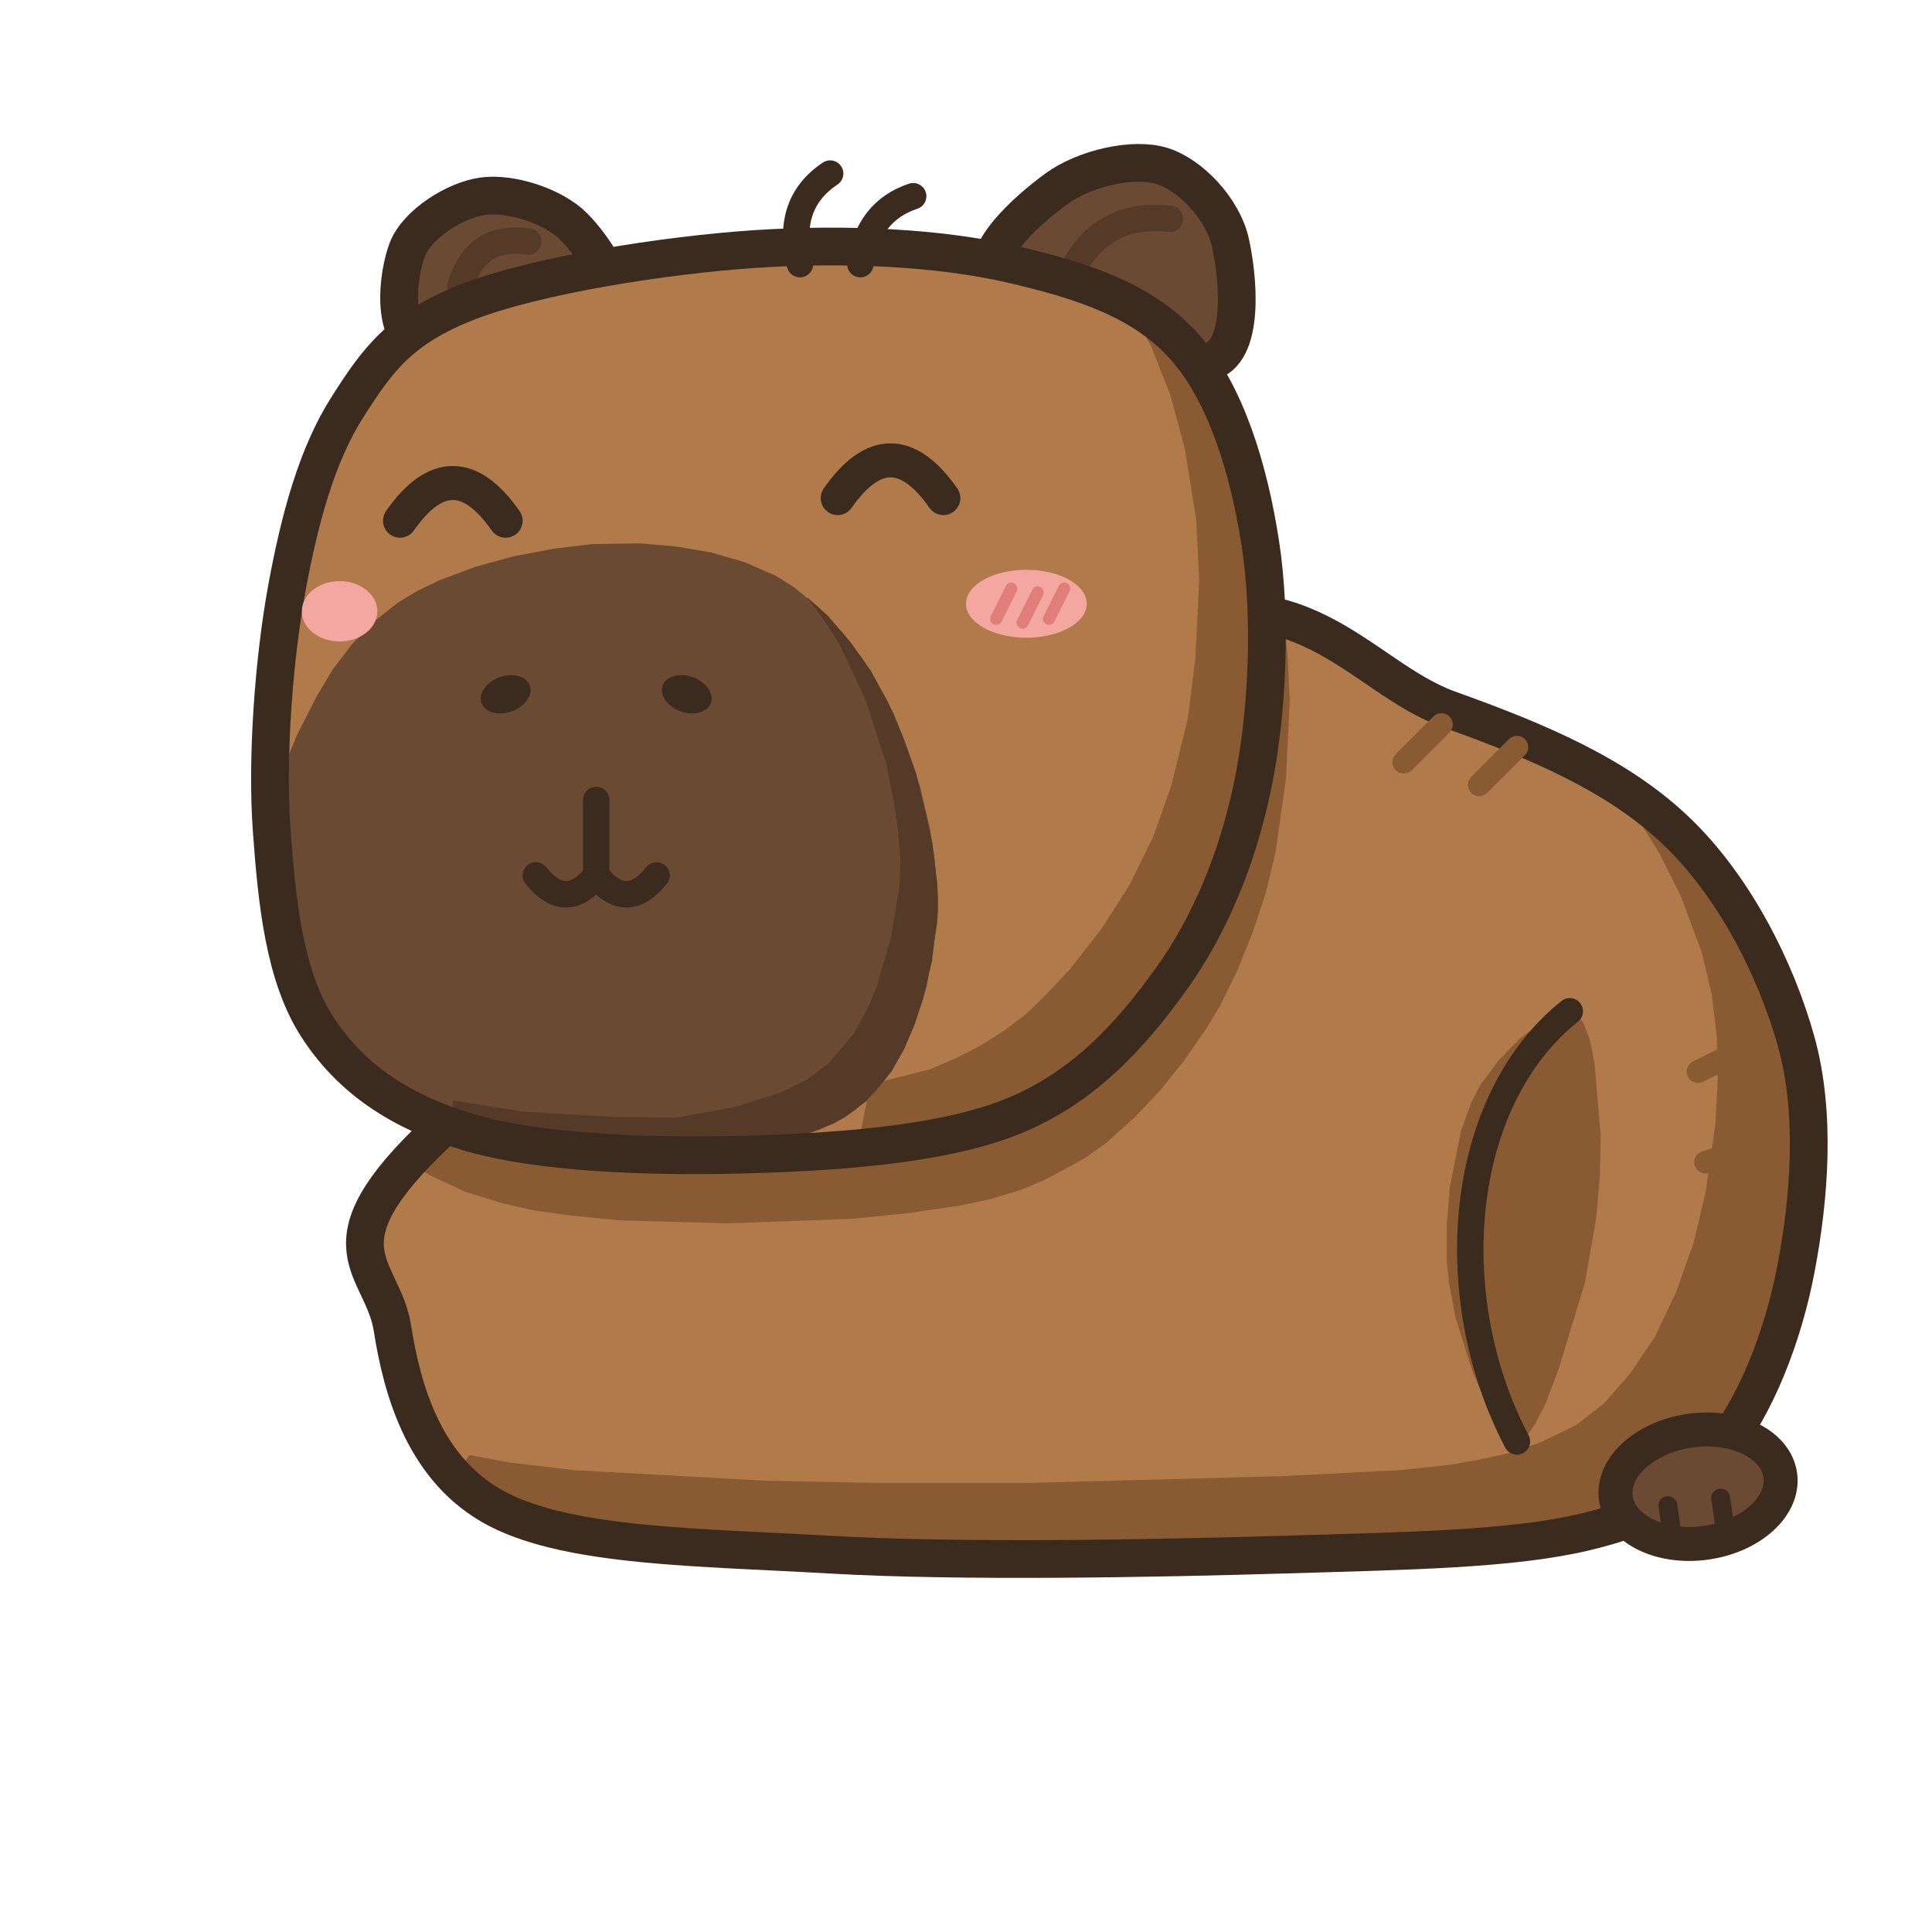
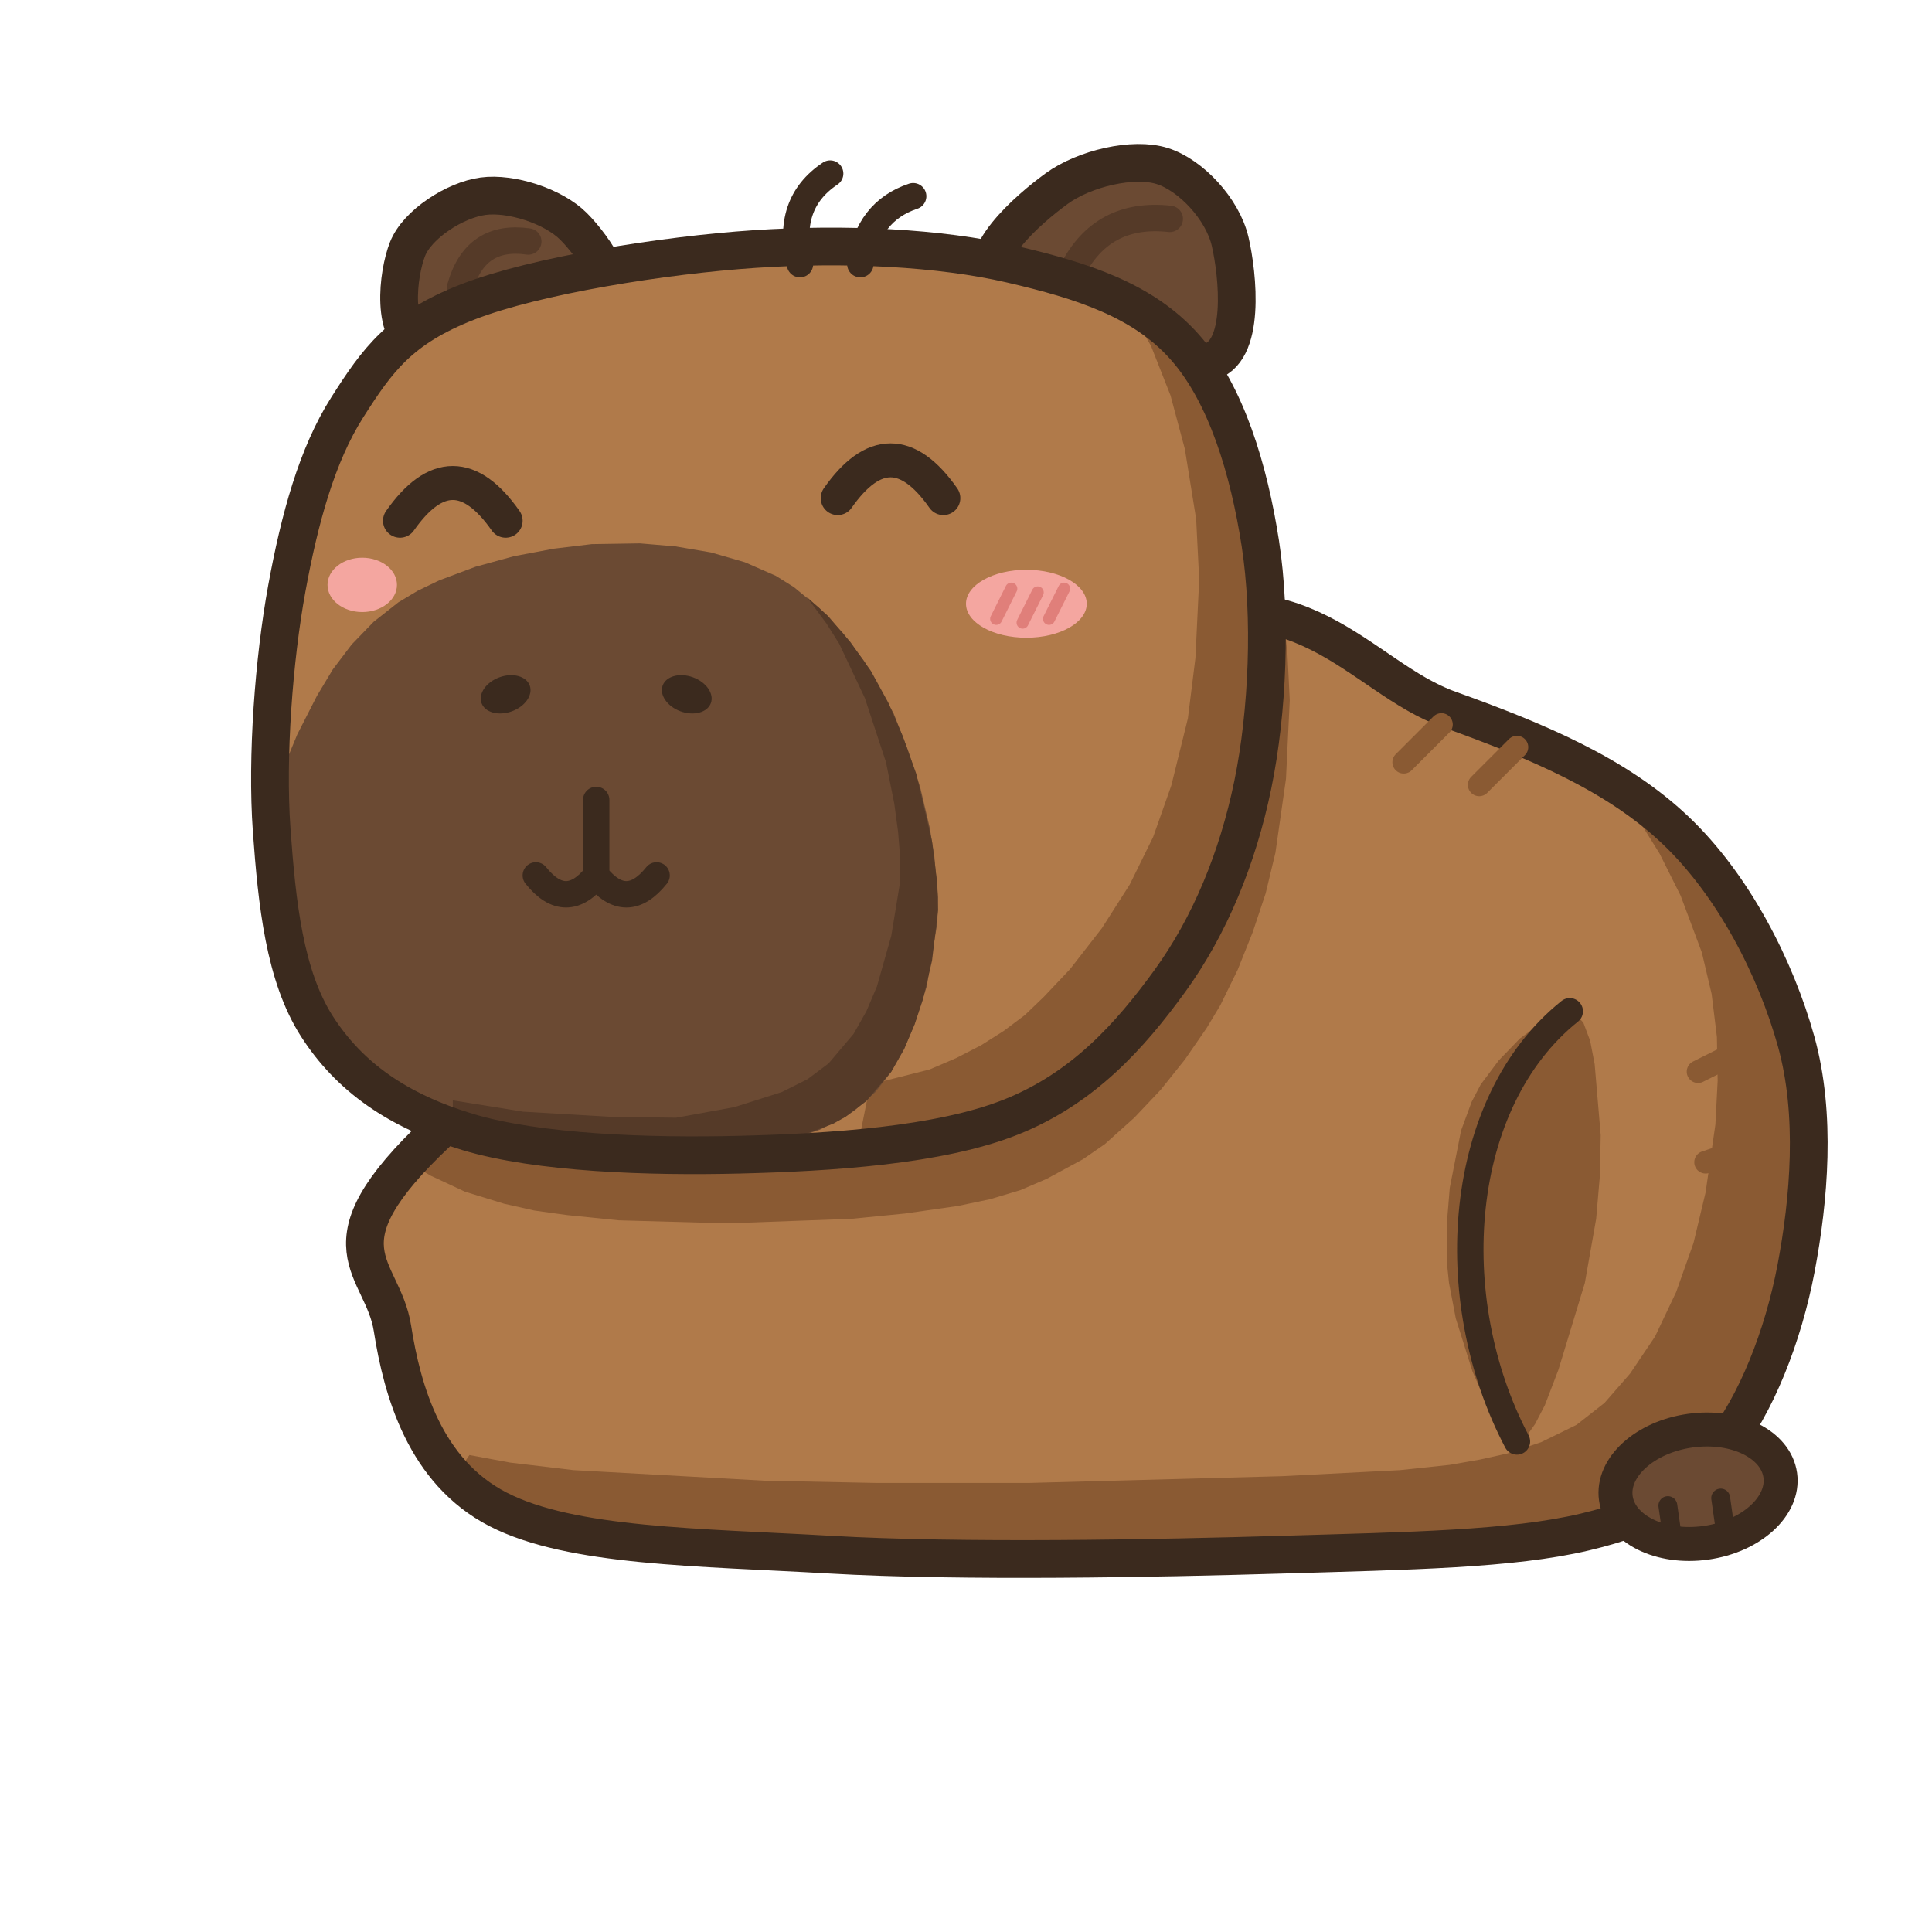
<svg xmlns="http://www.w3.org/2000/svg" viewBox="0 0 256 256">
  <path d="M150 84C172.3 74.7 180 89.7 192 94C204 98.3 214.3 102.7 222 110C229.7 117.3 235.3 128.3 238 138C240.7 147.7 239.7 159 238 168C236.3 177 232.7 186.2 228 192C223.3 197.8 219.7 200.7 210 203C200.3 205.3 186.7 205.5 170 206C153.3 206.5 127.3 207 110 206C92.7 205 75.7 205 66 200C56.3 195 53.3 184.3 52 176C50.7 167.7 41.7 165.3 58 150C74.3 134.7 127.7 93.3 150 84Z" fill="#B07A4A" />
  <path d="M60.3 195.6 L64.3 199 L67.9 200.9 L72.2 202.3 L77 203.4 L82.3 204.2 L91 205 L120.5 206.4 L136.2 206.6 L152.2 206.4 L192.6 205.2 L199.8 204.6 L206.2 203.8 L211.7 202.6 L216.2 201.1 L219.8 199.4 L222.8 197.4 L225.4 195 L228 192 L230.5 188.4 L232.8 184.2 L234.7 179.6 L236.4 174.7 L237.7 169.7 L238.8 162.7 L239.4 157.1 L239.6 151.3 L239.4 145.5 L238.8 141.7 L238 138 L236.2 132.5 L233.8 126.8 L231.9 123.1 L228.6 117.8 L226.1 114.5 L223.4 111.4 L220.5 108.7 L217.4 106.2 L213.2 103.4 L216.6 107.8 L219.9 113.1 L222.7 118.7 L225.5 126.2 L226.8 131.7 L227.5 137.4 L227.6 143.2 L227.3 149 L226 158 L224.4 164.7 L222.1 171.2 L219.3 177.1 L216 182 L212.6 185.9 L208.9 188.8 L204.2 191.1 L199.7 192.6 L196.1 193.4 L192.1 194.1 L185.5 194.8 L169.9 195.6 L136.3 196.5 L116.2 196.5 L101.3 196.2 L76 194.8 L67.6 193.8 L62.2 192.8Z" fill="#8A5A33" />
  <path d="M54 154 L57.1 155.8 L61.6 157.9 L66.8 159.5 L70.8 160.4 L75.1 161 L82 161.7 L96.4 162.1 L112.8 161.5 L119.9 160.8 L126.9 159.8 L131.2 158.9 L135.2 157.7 L138.7 156.2 L143.5 153.6 L146.4 151.6 L150.3 148.1 L153.8 144.4 L157 140.4 L159.9 136.2 L161.7 133.2 L164 128.5 L166 123.5 L167.7 118.4 L169 113 L170.4 103.2 L170.9 92.8 L170.6 86.7 L170.1 82 L167.2 81.3 L164.3 81 L161.1 81.1 L157.7 81.6 L154 82.5 L150 84 L145.5 86.1 L134.6 92.2 L128.5 96.1 L115.4 104.9 L101.8 114.8 L88.4 124.8 L76.1 134.5 L65.7 143.1 L58 150Z" fill="#8A5A33" />
  <path d="M207.4 134 L205.1 134.9 L201.4 137.6 L198.6 140.5 L196.2 143.7 L195 146 L193.6 149.8 L192.1 157.4 L191.7 162.3 L191.7 167.1 L192 170 L192.9 174.7 L195.1 181.7 L197.1 186.3 L199.1 189.7 L200.4 190.8 L201 191 L202.2 190.4 L203.4 188.7 L204.7 186.2 L206.5 181.5 L210 170 L211.5 161.5 L212 155.7 L212.1 150.4 L211.3 141 L210.7 137.9 L209.8 135.5 L208.5 134.1Z" fill="#8A5A33" />
  <path d="M150 84C172.3 74.7 180 89.7 192 94C204 98.3 214.3 102.7 222 110C229.7 117.3 235.3 128.3 238 138C240.7 147.7 239.7 159 238 168C236.3 177 232.7 186.2 228 192C223.3 197.8 219.7 200.7 210 203C200.3 205.3 186.7 205.5 170 206C153.3 206.5 127.3 207 110 206C92.7 205 75.7 205 66 200C56.3 195 53.3 184.3 52 176C50.7 167.7 41.7 165.3 58 150C74.3 134.7 127.7 93.3 150 84Z" fill="none" stroke="#3B2A1E" stroke-width="5" stroke-linecap="round" stroke-linejoin="round" />
  <path d="M208 134 C193 146 191 172 201 191" fill="none" stroke="#3B2A1E" stroke-width="3.5" stroke-linecap="round" stroke-linejoin="round" />
  <path d="M186 101 L191 96 M196 104 L201 99 M225 142 L231 139 M226 154 L232 152" fill="none" stroke="#8A5A33" stroke-width="3" stroke-linecap="round" stroke-linejoin="round" />
  <ellipse cx="225" cy="197" rx="11" ry="7.5" transform="rotate(-8 225 197)" fill="#6B4A33" stroke="#3B2A1E" stroke-width="4.5" />
  <path d="M221 199.5 L221.5 203 M228 198.5 L228.5 202" fill="none" stroke="#3B2A1E" stroke-width="2.5" stroke-linecap="round" stroke-linejoin="round" />
  <path d="M56 46C51.7 44.5 52.7 36.3 54 33C55.3 29.7 60.3 26.5 64 26C67.7 25.5 73.3 27.3 76 30C78.7 32.7 83.3 39.3 80 42C76.7 44.7 60.3 47.5 56 46Z" fill="#6B4A33" stroke="#3B2A1E" stroke-width="5" stroke-linejoin="round" stroke-linecap="round" />
  <path d="M61 38 Q63 31 70 32" fill="none" stroke="#553A28" stroke-width="3.5" stroke-linecap="round" stroke-linejoin="round" />
  <path d="M132 38C128.7 34.2 136.3 27.7 140 25C143.7 22.3 150.2 20.8 154 22C157.8 23.2 162 27.7 163 32C164 36.3 165.2 47 160 48C154.8 49 135.3 41.8 132 38Z" fill="#6B4A33" stroke="#3B2A1E" stroke-width="5" stroke-linejoin="round" stroke-linecap="round" />
  <path d="M142 36 Q146 28 155 29" fill="none" stroke="#553A28" stroke-width="3.5" stroke-linecap="round" stroke-linejoin="round" />
  <path d="M62 40C71 36.5 88 33.8 100 33C112 32.2 124.5 32.8 134 35C143.5 37.2 151.5 39.8 157 46C162.5 52.2 165.5 62.3 167 72C168.5 81.7 168 94.3 166 104C164 113.7 160.3 122.7 155 130C149.7 137.3 143.5 144.2 134 148C124.5 151.8 110 152.7 98 153C86 153.3 71.3 152.8 62 150C52.7 147.2 46.3 142.7 42 136C37.7 129.3 36.7 119.7 36 110C35.3 100.3 36.3 87.3 38 78C39.7 68.7 42 60.3 46 54C50 47.7 53 43.5 62 40Z" fill="#B07A4A" />
  <path d="M113.6 152.2 L123.9 150.8 L128.2 149.9 L132.2 148.7 L135.7 147.2 L139 145.5 L142 143.6 L144.8 141.5 L147.3 139.1 L150.8 135.4 L154 131.4 L156.9 127.2 L161 119.5 L164.2 111.1 L165.6 105.8 L166.7 100.2 L167.4 94.2 L167.8 88 L167.6 77.7 L167 72 L166 66.5 L163.5 57.7 L161.5 52.8 L159.8 49.9 L158 47.2 L154.8 43.8 L152.4 42 L148.6 39.8 L150.8 42.9 L152.5 45.8 L155.1 52.4 L157 59.5 L158.5 68.8 L158.9 76.8 L158.4 87.2 L157.4 95.2 L155.2 104.1 L152.8 110.9 L149.7 117.2 L146 123 L141.8 128.4 L138.3 132.1 L135.8 134.5 L133 136.6 L130 138.5 L126.7 140.2 L123.2 141.7 L115.3 143.7Z" fill="#8A5A33" />
  <path d="M39.4 97.3 L35.8 106 L36.8 119 L37.6 124.1 L38.8 129 L39.9 132 L41.2 134.7 L44.7 139.5 L48.9 143.5 L54.1 146.8 L57.1 148.2 L62 150 L69.9 151.7 L81.4 152.8 L94.6 153.1 L100 152.2 L104.5 151.1 L108.6 149.7 L112 148 L113.4 147 L116 144.7 L118.1 142 L119.8 139 L121.2 135.7 L122.8 130.7 L124.2 122.3 L124.3 118.9 L123.8 113.4 L123.2 109.7 L121.9 104.2 L120.2 99.1 L118.4 94.5 L114.5 87.6 L111.7 83.9 L108.6 80.6 L105.2 77.8 L102.8 76.3 L98.7 74.5 L94.2 73.2 L89.5 72.4 L84.8 72 L78.4 72.1 L73.4 72.7 L68.1 73.7 L63 75.1 L58.2 76.9 L55.3 78.3 L52.8 79.8 L49.5 82.4 L46.6 85.4 L44.1 88.7 L42 92.2Z" fill="#6B4A33" />
  <path d="M60 149.3 L65.7 151 L74.3 152.3 L83.8 152.9 L95.1 153 L100 152.2 L104.5 151.1 L110.4 148.9 L112 148 L114.8 145.9 L118.1 142 L119.8 139 L121.2 135.7 L122.3 132.4 L123.5 127.3 L124.3 120.6 L124.2 117.1 L123.5 111.5 L121.4 102.5 L119.6 97.5 L117.7 93.1 L115.4 88.9 L112.7 85.1 L109.7 81.6 L106.9 79.1 L109.5 82.6 L111.2 85.3 L114.6 92.5 L117.4 101 L118.5 106.5 L119 110.2 L119.3 113.9 L119.2 117.3 L118.1 124 L116.2 130.7 L114.8 134 L113.1 137 L109.8 140.9 L107 143 L103.6 144.7 L97.3 146.7 L89.6 148.1 L81.2 148 L69.3 147.3 L60 145.8Z" fill="#553A28" />
  <path d="M62 40C71 36.5 88 33.8 100 33C112 32.2 124.5 32.8 134 35C143.5 37.2 151.5 39.8 157 46C162.5 52.2 165.5 62.3 167 72C168.5 81.7 168 94.3 166 104C164 113.7 160.3 122.7 155 130C149.7 137.3 143.5 144.2 134 148C124.5 151.8 110 152.7 98 153C86 153.3 71.3 152.8 62 150C52.7 147.2 46.3 142.7 42 136C37.7 129.3 36.7 119.7 36 110C35.3 100.3 36.3 87.3 38 78C39.7 68.7 42 60.3 46 54C50 47.7 53 43.5 62 40Z" fill="none" stroke="#3B2A1E" stroke-width="5" stroke-linecap="round" stroke-linejoin="round" />
  <path d="M106 35 Q104 27 110 23 M114 35 Q115 28 121 26" fill="none" stroke="#3B2A1E" stroke-width="3.5" stroke-linecap="round" stroke-linejoin="round" />
  <ellipse cx="136" cy="80" rx="8" ry="4.5" fill="#F4A6A0" />
-   <ellipse cx="45" cy="81" rx="5" ry="4" fill="#F4A6A0" />
+   <ellipse cx="48" cy="77.5" rx="4.6" ry="3.6" fill="#F4A6A0" />
  <path d="M132 82 L134 78 M135.5 82.5 L137.5 78.5 M139 82 L141 78" fill="none" stroke="#E07F7A" stroke-width="1.6" stroke-linecap="round" stroke-linejoin="round" />
  <path d="M53 69 Q60 59 67 69M111 66 Q118 56 125 66" fill="none" stroke="#3B2A1E" stroke-width="4.5" stroke-linecap="round" stroke-linejoin="round" />
  <ellipse cx="67" cy="92" rx="3.4" ry="2.4" transform="rotate(-20 67 92)" fill="#3B2A1E" />
  <ellipse cx="91" cy="92" rx="3.4" ry="2.4" transform="rotate(20 91 92)" fill="#3B2A1E" />
  <path d="M79 106 L79 116 M71 116 Q75 121 79 116 Q83 121 87 116" fill="none" stroke="#3B2A1E" stroke-width="3.5" stroke-linecap="round" stroke-linejoin="round" />
</svg>
